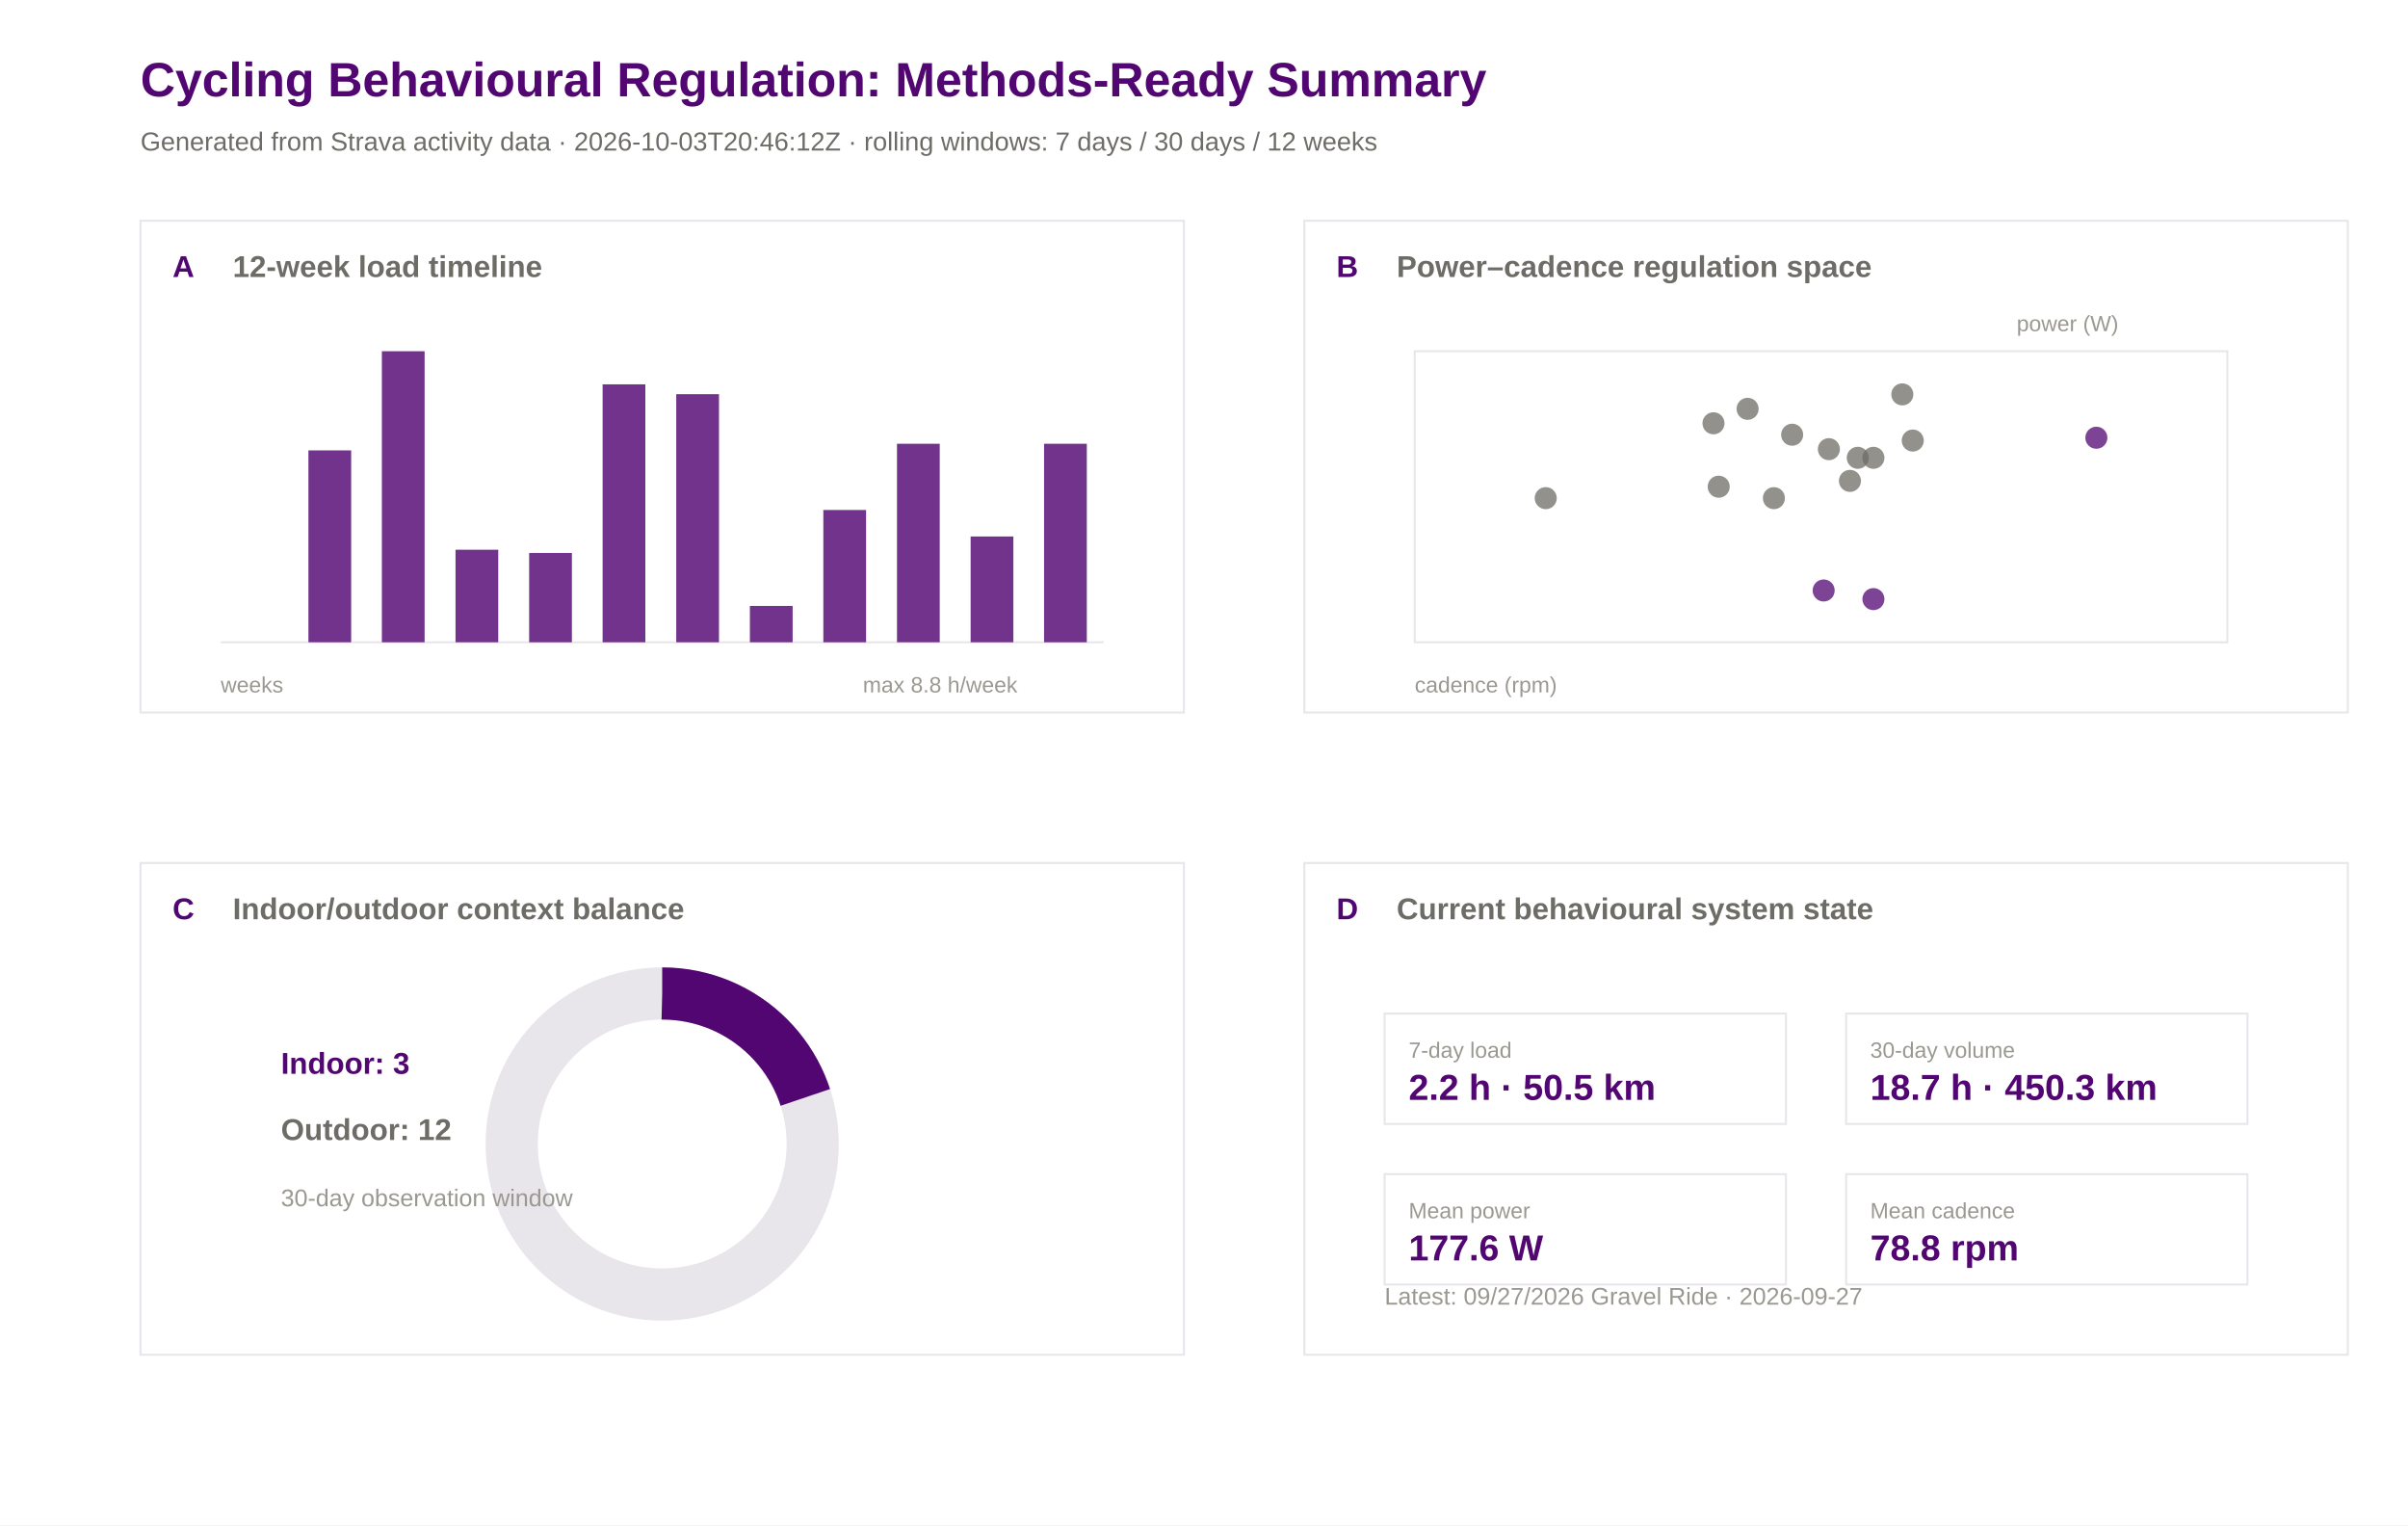
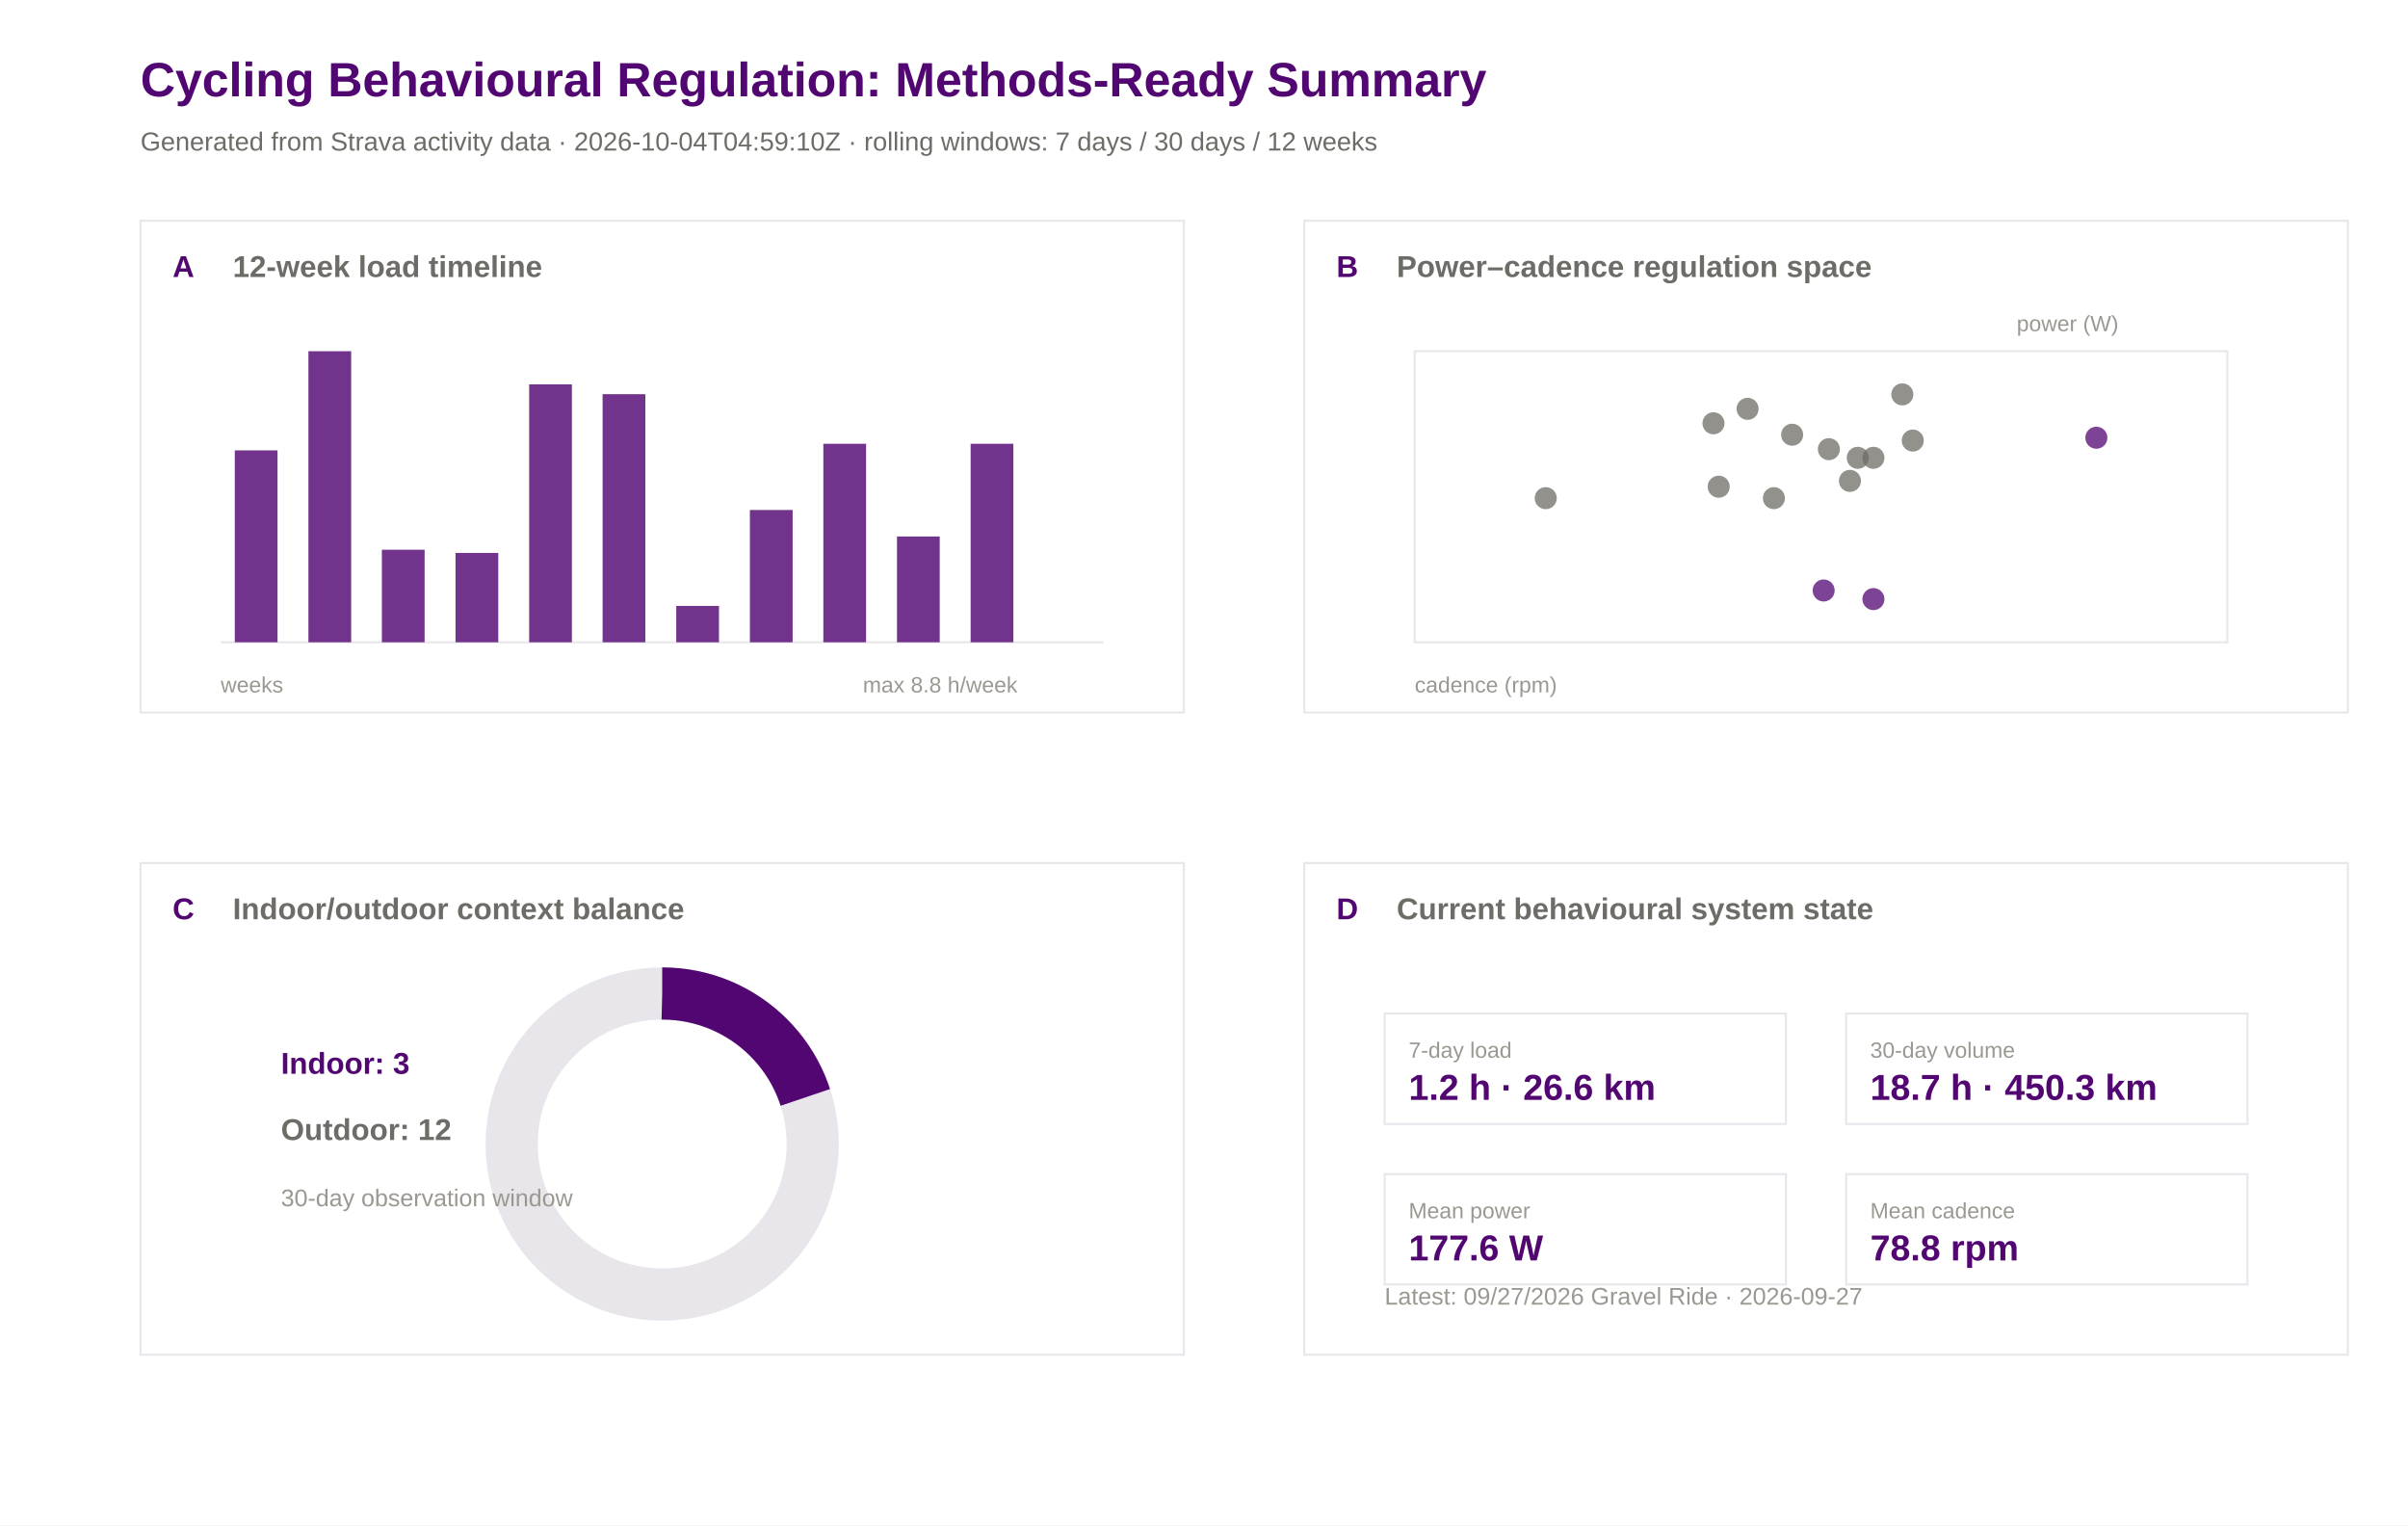
<svg xmlns="http://www.w3.org/2000/svg" width="1200" height="760" viewBox="0 0 1200 760">
  <rect width="100%" height="100%" fill="#ffffff" />
  <text x="70.0" y="48.0" font-family="Arial" font-size="24" font-weight="600" fill="#520671">Cycling Behavioural Regulation: Methods-Ready Summary</text>
-   <text x="70.0" y="75.0" font-family="Arial" font-size="13" font-weight="400" fill="#6e6c66">Generated from Strava activity data · 2026-10-03T20:46:12Z · rolling windows: 7 days / 30 days / 12 weeks</text>
+   <text x="70.0" y="75.0" font-family="Arial" font-size="13" font-weight="400" fill="#6e6c66">Generated from Strava activity data · 2026-10-04T04:59:10Z · rolling windows: 7 days / 30 days / 12 weeks</text>
  <rect x="70" y="110" width="520" height="245" fill="#ffffff" stroke="#e8e5eb" stroke-width="1" />
  <text x="86.0" y="138.0" font-family="Arial" font-size="15" font-weight="600" fill="#520671">A</text>
  <text x="116.0" y="138.0" font-family="Arial" font-size="15" font-weight="600" fill="#6e6c66">12-week load timeline</text>
  <rect x="650" y="110" width="520" height="245" fill="#ffffff" stroke="#e8e5eb" stroke-width="1" />
  <text x="666.0" y="138.0" font-family="Arial" font-size="15" font-weight="600" fill="#520671">B</text>
  <text x="696.0" y="138.0" font-family="Arial" font-size="15" font-weight="600" fill="#6e6c66">Power–cadence regulation space</text>
  <rect x="70" y="430" width="520" height="245" fill="#ffffff" stroke="#e8e5eb" stroke-width="1" />
  <text x="86.0" y="458.0" font-family="Arial" font-size="15" font-weight="600" fill="#520671">C</text>
  <text x="116.0" y="458.0" font-family="Arial" font-size="15" font-weight="600" fill="#6e6c66">Indoor/outdoor context balance</text>
  <rect x="650" y="430" width="520" height="245" fill="#ffffff" stroke="#e8e5eb" stroke-width="1" />
  <text x="666.0" y="458.0" font-family="Arial" font-size="15" font-weight="600" fill="#520671">D</text>
  <text x="696.0" y="458.0" font-family="Arial" font-size="15" font-weight="600" fill="#6e6c66">Current behavioural system state</text>
  <line x1="110" y1="320" x2="550" y2="320" stroke="#e8e5eb" />
-   <rect x="117.0" y="320.0" width="21.3" height="0.0" fill="#520671" opacity="0.82" />
-   <rect x="153.7" y="224.4" width="21.3" height="95.6" fill="#520671" opacity="0.82" />
-   <rect x="190.3" y="175.0" width="21.3" height="145.0" fill="#520671" opacity="0.82" />
-   <rect x="227.0" y="273.9" width="21.3" height="46.1" fill="#520671" opacity="0.82" />
-   <rect x="263.7" y="275.5" width="21.3" height="44.5" fill="#520671" opacity="0.82" />
-   <rect x="300.3" y="191.5" width="21.3" height="128.5" fill="#520671" opacity="0.82" />
-   <rect x="337.0" y="196.4" width="21.3" height="123.6" fill="#520671" opacity="0.82" />
-   <rect x="373.7" y="301.9" width="21.3" height="18.1" fill="#520671" opacity="0.82" />
-   <rect x="410.3" y="254.1" width="21.3" height="65.9" fill="#520671" opacity="0.82" />
-   <rect x="447.0" y="221.1" width="21.3" height="98.9" fill="#520671" opacity="0.82" />
-   <rect x="483.7" y="267.3" width="21.3" height="52.7" fill="#520671" opacity="0.82" />
-   <rect x="520.3" y="221.1" width="21.3" height="98.9" fill="#520671" opacity="0.82" />
+   <rect x="117.0" y="224.4" width="21.3" height="95.6" fill="#520671" opacity="0.82" />
+   <rect x="153.7" y="175.0" width="21.3" height="145.0" fill="#520671" opacity="0.82" />
+   <rect x="190.3" y="273.9" width="21.3" height="46.1" fill="#520671" opacity="0.82" />
+   <rect x="227.0" y="275.5" width="21.3" height="44.5" fill="#520671" opacity="0.82" />
+   <rect x="263.7" y="191.5" width="21.3" height="128.5" fill="#520671" opacity="0.82" />
+   <rect x="300.3" y="196.4" width="21.3" height="123.6" fill="#520671" opacity="0.82" />
+   <rect x="337.0" y="301.9" width="21.3" height="18.1" fill="#520671" opacity="0.82" />
+   <rect x="373.7" y="254.1" width="21.3" height="65.9" fill="#520671" opacity="0.82" />
+   <rect x="410.3" y="221.1" width="21.3" height="98.9" fill="#520671" opacity="0.82" />
+   <rect x="447.0" y="267.3" width="21.3" height="52.7" fill="#520671" opacity="0.82" />
+   <rect x="483.7" y="221.1" width="21.3" height="98.9" fill="#520671" opacity="0.82" />
+   <rect x="520.3" y="320.0" width="21.3" height="0.0" fill="#520671" opacity="0.82" />
  <text x="110.0" y="345.0" font-family="Arial" font-size="11" font-weight="400" fill="#9a9890">weeks</text>
  <text x="430.0" y="345.0" font-family="Arial" font-size="11" font-weight="400" fill="#9a9890">max 8.8 h/week</text>
  <rect x="705" y="175" width="405" height="145" fill="#ffffff" stroke="#e8e5eb" />
  <circle cx="908.8" cy="294.2" r="5.5" fill="#520671" opacity="0.75" />
  <circle cx="925.8" cy="228.1" r="5.5" fill="#6e6c66" opacity="0.75" />
  <circle cx="953.2" cy="219.5" r="5.5" fill="#6e6c66" opacity="0.75" />
  <circle cx="933.6" cy="298.5" r="5.5" fill="#520671" opacity="0.75" />
  <circle cx="770.3" cy="248.2" r="5.5" fill="#6e6c66" opacity="0.75" />
  <circle cx="884.0" cy="248.2" r="5.5" fill="#6e6c66" opacity="0.75" />
  <circle cx="1044.7" cy="218.1" r="5.5" fill="#520671" opacity="0.75" />
  <circle cx="933.6" cy="228.1" r="5.5" fill="#6e6c66" opacity="0.75" />
  <circle cx="921.9" cy="239.6" r="5.5" fill="#6e6c66" opacity="0.75" />
  <circle cx="948.0" cy="196.5" r="5.5" fill="#6e6c66" opacity="0.75" />
  <circle cx="870.9" cy="203.7" r="5.5" fill="#6e6c66" opacity="0.75" />
  <circle cx="893.1" cy="216.6" r="5.5" fill="#6e6c66" opacity="0.75" />
  <circle cx="853.9" cy="210.9" r="5.5" fill="#6e6c66" opacity="0.75" />
  <circle cx="856.5" cy="242.5" r="5.5" fill="#6e6c66" opacity="0.75" />
  <circle cx="911.4" cy="223.8" r="5.5" fill="#6e6c66" opacity="0.75" />
  <text x="705.0" y="345.0" font-family="Arial" font-size="11" font-weight="400" fill="#9a9890">cadence (rpm)</text>
  <text x="1005.0" y="165.0" font-family="Arial" font-size="11" font-weight="400" fill="#9a9890">power (W)</text>
  <circle cx="330" cy="570" r="75" fill="none" stroke="#e8e5eb" stroke-width="26" />
  <circle cx="330" cy="570" r="75" fill="none" stroke="#520671" stroke-width="26" stroke-dasharray="94.2 471.2" transform="rotate(-90 330 570)" />
  <text x="140.0" y="535.0" font-family="Arial" font-size="15" font-weight="600" fill="#520671">Indoor: 3</text>
  <text x="140.0" y="568.0" font-family="Arial" font-size="15" font-weight="600" fill="#6e6c66">Outdoor: 12</text>
  <text x="140.0" y="601.0" font-family="Arial" font-size="12" font-weight="400" fill="#9a9890">30-day observation window</text>
  <rect x="690" y="505" width="200" height="55" fill="#ffffff" stroke="#e8e5eb" />
  <text x="702.0" y="527.0" font-family="Arial" font-size="11" font-weight="500" fill="#9a9890">7-day load</text>
-   <text x="702.0" y="548.0" font-family="Arial" font-size="18" font-weight="600" fill="#520671">2.2 h · 50.5 km</text>
+   <text x="702.0" y="548.0" font-family="Arial" font-size="18" font-weight="600" fill="#520671">1.2 h · 26.6 km</text>
  <rect x="920" y="505" width="200" height="55" fill="#ffffff" stroke="#e8e5eb" />
  <text x="932.0" y="527.0" font-family="Arial" font-size="11" font-weight="500" fill="#9a9890">30-day volume</text>
  <text x="932.0" y="548.0" font-family="Arial" font-size="18" font-weight="600" fill="#520671">18.7 h · 450.3 km</text>
  <rect x="690" y="585" width="200" height="55" fill="#ffffff" stroke="#e8e5eb" />
  <text x="702.0" y="607.0" font-family="Arial" font-size="11" font-weight="500" fill="#9a9890">Mean power</text>
  <text x="702.0" y="628.0" font-family="Arial" font-size="18" font-weight="600" fill="#520671">177.6 W</text>
  <rect x="920" y="585" width="200" height="55" fill="#ffffff" stroke="#e8e5eb" />
  <text x="932.0" y="607.0" font-family="Arial" font-size="11" font-weight="500" fill="#9a9890">Mean cadence</text>
  <text x="932.0" y="628.0" font-family="Arial" font-size="18" font-weight="600" fill="#520671">78.8 rpm</text>
  <text x="690.0" y="650.0" font-family="Arial" font-size="12" font-weight="400" fill="#9a9890">Latest: 09/27/2026 Gravel Ride · 2026-09-27</text>
</svg>
